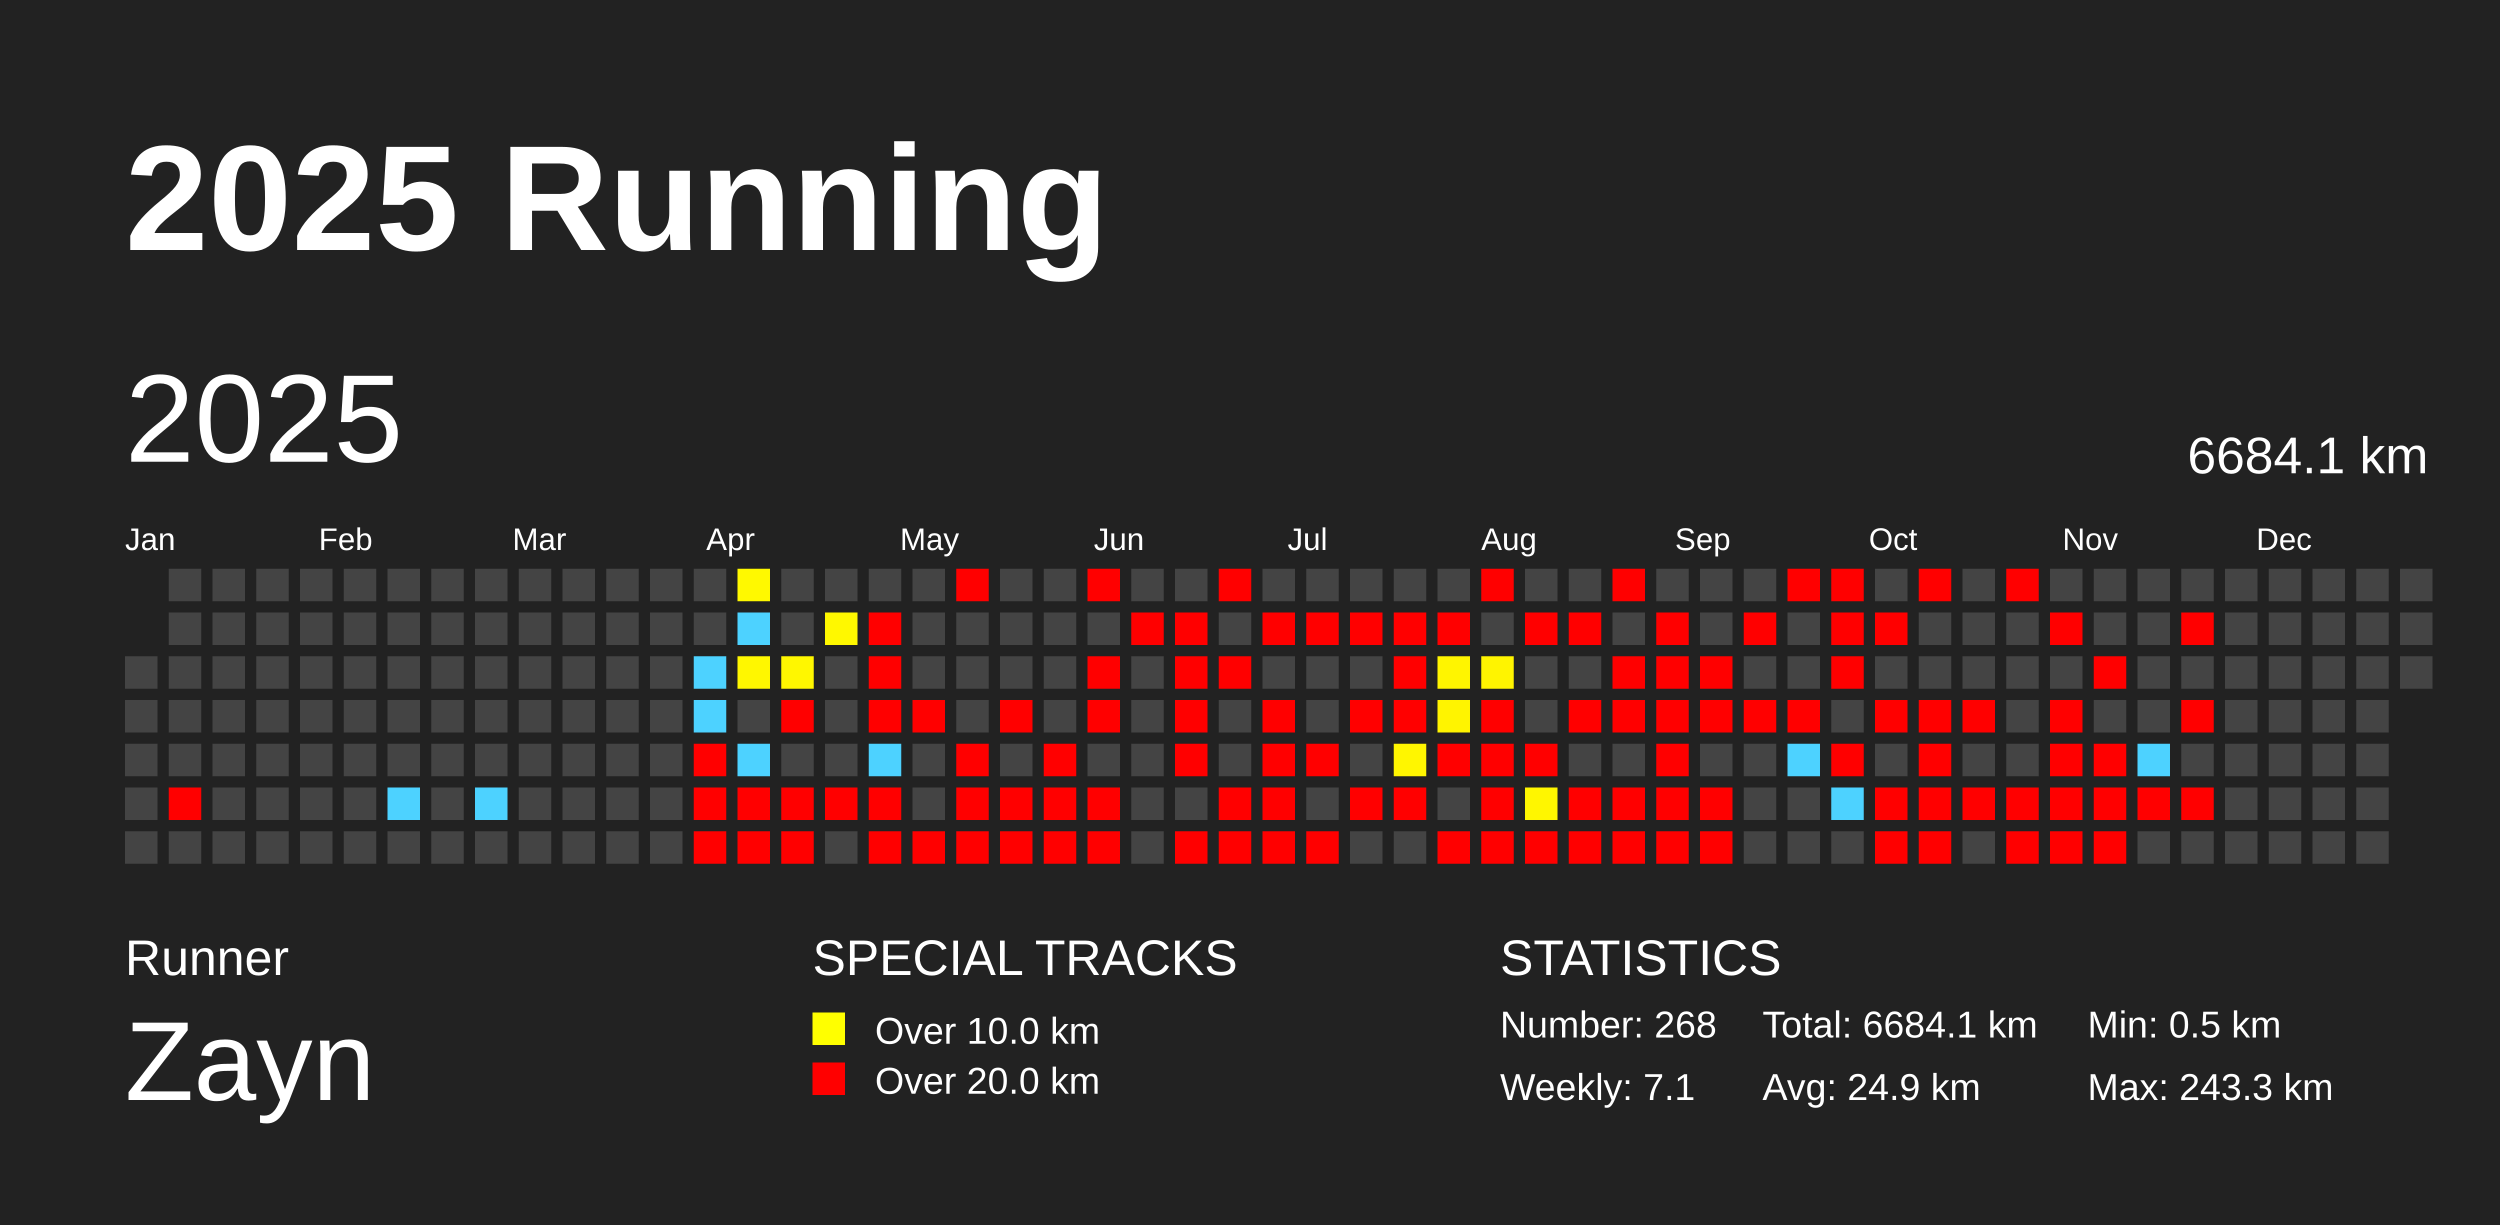
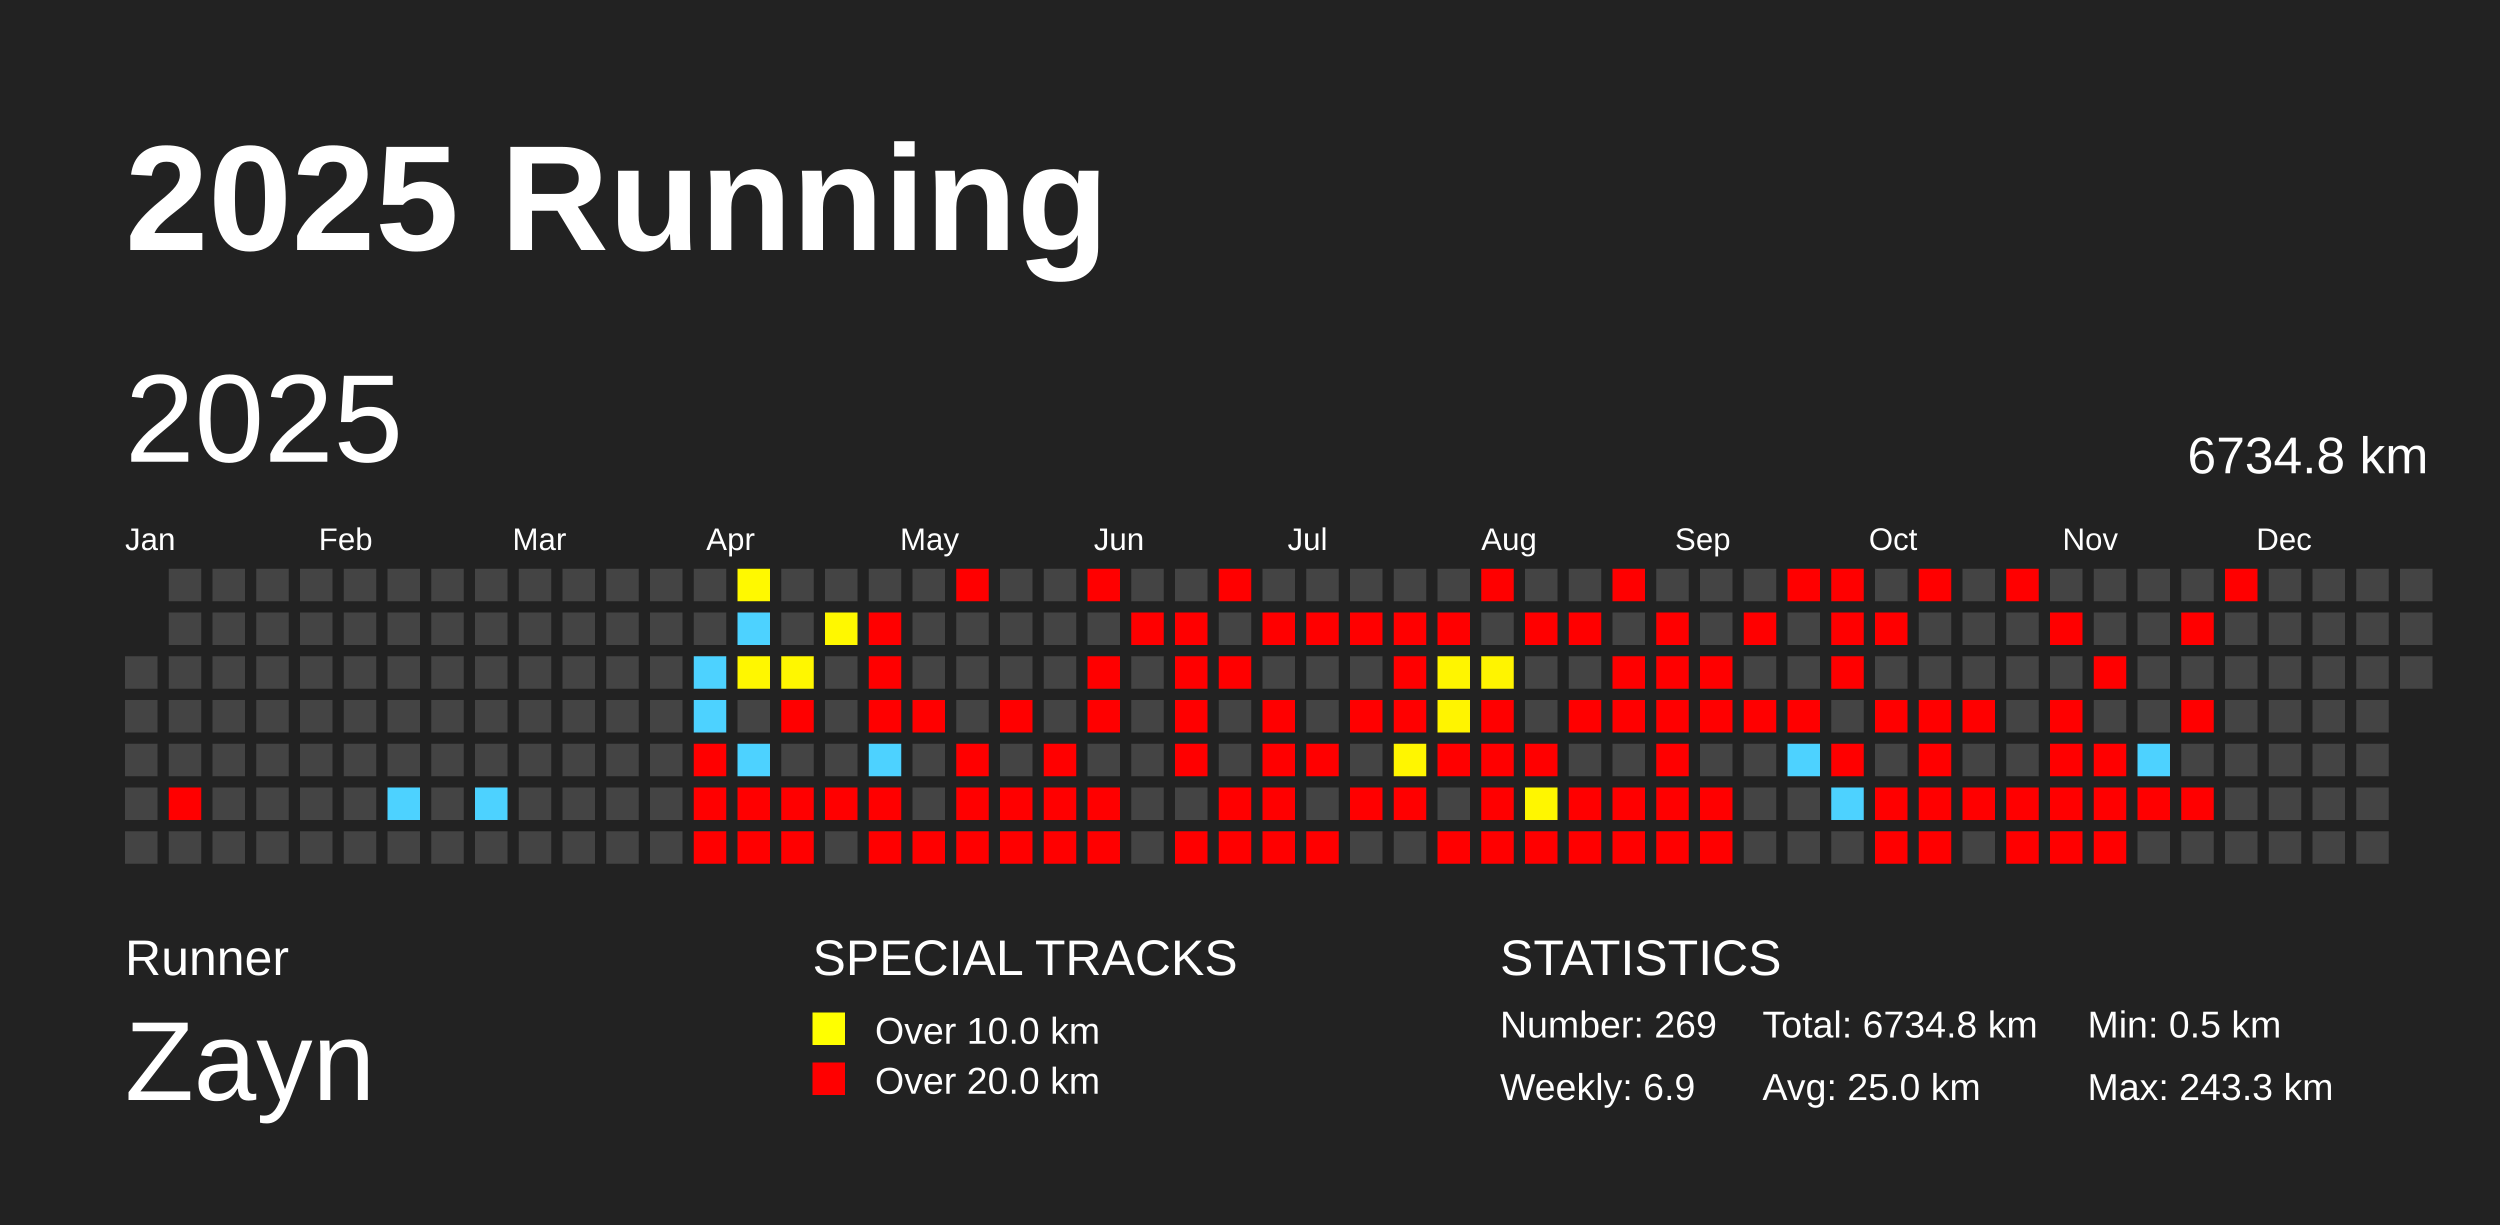
<svg xmlns="http://www.w3.org/2000/svg" baseProfile="full" height="98mm" version="1.1" viewBox="0,0,200,98" width="200mm">
  <defs />
  <rect fill="#222222" height="98" width="200" x="0" y="0" />
  <text fill="#FFFFFF" style="font-size:12px; font-family:Arial; font-weight:bold;" x="10" y="20">2025 Running</text>
  <text fill="#FFFFFF" style="font-size:4px; font-family:Arial" x="10" y="78">Runner</text>
  <text fill="#FFFFFF" style="font-size:9px; font-family:Arial" x="10" y="88">Zayn</text>
  <text fill="#FFFFFF" style="font-size:4px; font-family:Arial" x="65" y="78">SPECIAL TRACKS</text>
  <rect fill="yellow" height="2.6" width="2.6" x="65" y="81" />
  <text fill="#FFFFFF" style="font-size:3px; font-family:Arial" x="70" y="83.5">Over 10.0 km</text>
  <rect fill="red" height="2.6" width="2.6" x="65" y="85" />
  <text fill="#FFFFFF" style="font-size:3px; font-family:Arial" x="70" y="87.5">Over 20.0 km</text>
  <text fill="#FFFFFF" style="font-size:4px; font-family:Arial" x="120" y="78">STATISTICS</text>
-   <text fill="#FFFFFF" style="font-size:3px; font-family:Arial" x="120" y="83">Number: 268</text>
-   <text fill="#FFFFFF" style="font-size:3px; font-family:Arial" x="120" y="88">Weekly: 7.1</text>
-   <text fill="#FFFFFF" style="font-size:3px; font-family:Arial" x="141" y="83">Total: 6684.1 km</text>
-   <text fill="#FFFFFF" style="font-size:3px; font-family:Arial" x="141" y="88">Avg: 24.9 km</text>
+   <text fill="#FFFFFF" style="font-size:3px; font-family:Arial" x="120" y="83">Number: 269</text>
+   <text fill="#FFFFFF" style="font-size:3px; font-family:Arial" x="120" y="88">Weekly: 6.9</text>
+   <text fill="#FFFFFF" style="font-size:3px; font-family:Arial" x="141" y="83">Total: 6734.8 km</text>
+   <text fill="#FFFFFF" style="font-size:3px; font-family:Arial" x="141" y="88">Avg: 25.0 km</text>
  <text fill="#FFFFFF" style="font-size:3px; font-family:Arial" x="167" y="83">Min: 0.5 km</text>
  <text fill="#FFFFFF" style="font-size:3px; font-family:Arial" x="167" y="88">Max: 243.3 km</text>
  <text dominant-baseline="hanging" fill="#FFFFFF" style="font-size:10.0px; font-family:Arial;" x="10" y="30">2025</text>
-   <text dominant-baseline="hanging" fill="#FFFFFF" style="font-size:4.125px; font-family:Arial;" x="175" y="35">6684.1 km</text>
+   <text dominant-baseline="hanging" fill="#FFFFFF" style="font-size:4.125px; font-family:Arial;" x="175" y="35">6734.8 km</text>
  <text fill="#FFFFFF" style="font-size:2.5px; font-family:Arial" x="10.0" y="44">Jan</text>
  <text fill="#FFFFFF" style="font-size:2.5px; font-family:Arial" x="25.5" y="44">Feb</text>
  <text fill="#FFFFFF" style="font-size:2.5px; font-family:Arial" x="41.0" y="44">Mar</text>
  <text fill="#FFFFFF" style="font-size:2.5px; font-family:Arial" x="56.5" y="44">Apr</text>
  <text fill="#FFFFFF" style="font-size:2.5px; font-family:Arial" x="72.0" y="44">May</text>
  <text fill="#FFFFFF" style="font-size:2.5px; font-family:Arial" x="87.5" y="44">Jun</text>
  <text fill="#FFFFFF" style="font-size:2.5px; font-family:Arial" x="103.0" y="44">Jul</text>
  <text fill="#FFFFFF" style="font-size:2.5px; font-family:Arial" x="118.5" y="44">Aug</text>
  <text fill="#FFFFFF" style="font-size:2.5px; font-family:Arial" x="134.0" y="44">Sep</text>
  <text fill="#FFFFFF" style="font-size:2.5px; font-family:Arial" x="149.5" y="44">Oct</text>
  <text fill="#FFFFFF" style="font-size:2.5px; font-family:Arial" x="165.0" y="44">Nov</text>
  <text fill="#FFFFFF" style="font-size:2.5px; font-family:Arial" x="180.5" y="44">Dec</text>
  <rect fill="#444444" height="2.6" width="2.6" x="10.0" y="52.5" />
  <rect fill="#444444" height="2.6" width="2.6" x="10.0" y="56.0" />
  <rect fill="#444444" height="2.6" width="2.6" x="10.0" y="59.5" />
  <rect fill="#444444" height="2.6" width="2.6" x="10.0" y="63.0" />
  <rect fill="#444444" height="2.6" width="2.6" x="10.0" y="66.5" />
  <rect fill="#444444" height="2.6" width="2.6" x="13.5" y="45.5" />
  <rect fill="#444444" height="2.6" width="2.6" x="13.5" y="49.0" />
  <rect fill="#444444" height="2.6" width="2.6" x="13.5" y="52.5" />
  <rect fill="#444444" height="2.6" width="2.6" x="13.5" y="56.0" />
  <rect fill="#444444" height="2.6" width="2.6" x="13.5" y="59.5" />
  <rect fill="red" height="2.6" width="2.6" x="13.5" y="63.0" />
  <rect fill="#444444" height="2.6" width="2.6" x="13.5" y="66.5" />
  <rect fill="#444444" height="2.6" width="2.6" x="17.0" y="45.5" />
  <rect fill="#444444" height="2.6" width="2.6" x="17.0" y="49.0" />
  <rect fill="#444444" height="2.6" width="2.6" x="17.0" y="52.5" />
  <rect fill="#444444" height="2.6" width="2.6" x="17.0" y="56.0" />
  <rect fill="#444444" height="2.6" width="2.6" x="17.0" y="59.5" />
  <rect fill="#444444" height="2.6" width="2.6" x="17.0" y="63.0" />
  <rect fill="#444444" height="2.6" width="2.6" x="17.0" y="66.5" />
  <rect fill="#444444" height="2.6" width="2.6" x="20.5" y="45.5" />
  <rect fill="#444444" height="2.6" width="2.6" x="20.5" y="49.0" />
  <rect fill="#444444" height="2.6" width="2.6" x="20.5" y="52.5" />
  <rect fill="#444444" height="2.6" width="2.6" x="20.5" y="56.0" />
  <rect fill="#444444" height="2.6" width="2.6" x="20.5" y="59.5" />
  <rect fill="#444444" height="2.6" width="2.6" x="20.5" y="63.0" />
  <rect fill="#444444" height="2.6" width="2.6" x="20.5" y="66.5" />
  <rect fill="#444444" height="2.6" width="2.6" x="24.0" y="45.5" />
  <rect fill="#444444" height="2.6" width="2.6" x="24.0" y="49.0" />
  <rect fill="#444444" height="2.6" width="2.6" x="24.0" y="52.5" />
  <rect fill="#444444" height="2.6" width="2.6" x="24.0" y="56.0" />
  <rect fill="#444444" height="2.6" width="2.6" x="24.0" y="59.5" />
  <rect fill="#444444" height="2.6" width="2.6" x="24.0" y="63.0" />
  <rect fill="#444444" height="2.6" width="2.6" x="24.0" y="66.5" />
  <rect fill="#444444" height="2.6" width="2.6" x="27.5" y="45.5" />
  <rect fill="#444444" height="2.6" width="2.6" x="27.5" y="49.0" />
  <rect fill="#444444" height="2.6" width="2.6" x="27.5" y="52.5" />
  <rect fill="#444444" height="2.6" width="2.6" x="27.5" y="56.0" />
  <rect fill="#444444" height="2.6" width="2.6" x="27.5" y="59.5" />
  <rect fill="#444444" height="2.6" width="2.6" x="27.5" y="63.0" />
  <rect fill="#444444" height="2.6" width="2.6" x="27.5" y="66.5" />
  <rect fill="#444444" height="2.6" width="2.6" x="31.0" y="45.5" />
  <rect fill="#444444" height="2.6" width="2.6" x="31.0" y="49.0" />
  <rect fill="#444444" height="2.6" width="2.6" x="31.0" y="52.5" />
  <rect fill="#444444" height="2.6" width="2.6" x="31.0" y="56.0" />
  <rect fill="#444444" height="2.6" width="2.6" x="31.0" y="59.5" />
  <rect fill="#4dd2ff" height="2.6" width="2.6" x="31.0" y="63.0" />
  <rect fill="#444444" height="2.6" width="2.6" x="31.0" y="66.5" />
  <rect fill="#444444" height="2.6" width="2.6" x="34.5" y="45.5" />
  <rect fill="#444444" height="2.6" width="2.6" x="34.5" y="49.0" />
  <rect fill="#444444" height="2.6" width="2.6" x="34.5" y="52.5" />
  <rect fill="#444444" height="2.6" width="2.6" x="34.5" y="56.0" />
  <rect fill="#444444" height="2.6" width="2.6" x="34.5" y="59.5" />
  <rect fill="#444444" height="2.6" width="2.6" x="34.5" y="63.0" />
  <rect fill="#444444" height="2.6" width="2.6" x="34.5" y="66.5" />
  <rect fill="#444444" height="2.6" width="2.6" x="38.0" y="45.5" />
  <rect fill="#444444" height="2.6" width="2.6" x="38.0" y="49.0" />
  <rect fill="#444444" height="2.6" width="2.6" x="38.0" y="52.5" />
  <rect fill="#444444" height="2.6" width="2.6" x="38.0" y="56.0" />
  <rect fill="#444444" height="2.6" width="2.6" x="38.0" y="59.5" />
  <rect fill="#4dd2ff" height="2.6" width="2.6" x="38.0" y="63.0" />
  <rect fill="#444444" height="2.6" width="2.6" x="38.0" y="66.5" />
  <rect fill="#444444" height="2.6" width="2.6" x="41.5" y="45.5" />
  <rect fill="#444444" height="2.6" width="2.6" x="41.5" y="49.0" />
  <rect fill="#444444" height="2.6" width="2.6" x="41.5" y="52.5" />
  <rect fill="#444444" height="2.6" width="2.6" x="41.5" y="56.0" />
  <rect fill="#444444" height="2.6" width="2.6" x="41.5" y="59.5" />
  <rect fill="#444444" height="2.6" width="2.6" x="41.5" y="63.0" />
  <rect fill="#444444" height="2.6" width="2.6" x="41.5" y="66.5" />
  <rect fill="#444444" height="2.6" width="2.6" x="45.0" y="45.5" />
  <rect fill="#444444" height="2.6" width="2.6" x="45.0" y="49.0" />
  <rect fill="#444444" height="2.6" width="2.6" x="45.0" y="52.5" />
  <rect fill="#444444" height="2.6" width="2.6" x="45.0" y="56.0" />
  <rect fill="#444444" height="2.6" width="2.6" x="45.0" y="59.5" />
  <rect fill="#444444" height="2.6" width="2.6" x="45.0" y="63.0" />
  <rect fill="#444444" height="2.6" width="2.6" x="45.0" y="66.5" />
  <rect fill="#444444" height="2.6" width="2.6" x="48.5" y="45.5" />
  <rect fill="#444444" height="2.6" width="2.6" x="48.5" y="49.0" />
  <rect fill="#444444" height="2.6" width="2.6" x="48.5" y="52.5" />
  <rect fill="#444444" height="2.6" width="2.6" x="48.5" y="56.0" />
  <rect fill="#444444" height="2.6" width="2.6" x="48.5" y="59.5" />
  <rect fill="#444444" height="2.6" width="2.6" x="48.5" y="63.0" />
  <rect fill="#444444" height="2.6" width="2.6" x="48.5" y="66.5" />
  <rect fill="#444444" height="2.6" width="2.6" x="52.0" y="45.5" />
  <rect fill="#444444" height="2.6" width="2.6" x="52.0" y="49.0" />
  <rect fill="#444444" height="2.6" width="2.6" x="52.0" y="52.5" />
  <rect fill="#444444" height="2.6" width="2.6" x="52.0" y="56.0" />
  <rect fill="#444444" height="2.6" width="2.6" x="52.0" y="59.5" />
  <rect fill="#444444" height="2.6" width="2.6" x="52.0" y="63.0" />
  <rect fill="#444444" height="2.6" width="2.6" x="52.0" y="66.5" />
  <rect fill="#444444" height="2.6" width="2.6" x="55.5" y="45.5" />
  <rect fill="#444444" height="2.6" width="2.6" x="55.5" y="49.0" />
  <rect fill="#4dd2ff" height="2.6" width="2.6" x="55.5" y="52.5" />
  <rect fill="#4dd2ff" height="2.6" width="2.6" x="55.5" y="56.0" />
  <rect fill="red" height="2.6" width="2.6" x="55.5" y="59.5" />
  <rect fill="red" height="2.6" width="2.6" x="55.5" y="63.0" />
  <rect fill="red" height="2.6" width="2.6" x="55.5" y="66.5" />
  <rect fill="#fff900" height="2.6" width="2.6" x="59.0" y="45.5" />
  <rect fill="#4dd2ff" height="2.6" width="2.6" x="59.0" y="49.0" />
  <rect fill="#fff700" height="2.6" width="2.6" x="59.0" y="52.5" />
  <rect fill="#444444" height="2.6" width="2.6" x="59.0" y="56.0" />
  <rect fill="#4dd2ff" height="2.6" width="2.6" x="59.0" y="59.5" />
  <rect fill="red" height="2.6" width="2.6" x="59.0" y="63.0" />
  <rect fill="red" height="2.6" width="2.6" x="59.0" y="66.5" />
  <rect fill="#444444" height="2.6" width="2.6" x="62.5" y="45.5" />
  <rect fill="#444444" height="2.6" width="2.6" x="62.5" y="49.0" />
  <rect fill="#fff700" height="2.6" width="2.6" x="62.5" y="52.5" />
  <rect fill="red" height="2.6" width="2.6" x="62.5" y="56.0" />
  <rect fill="#444444" height="2.6" width="2.6" x="62.5" y="59.5" />
  <rect fill="red" height="2.6" width="2.6" x="62.5" y="63.0" />
  <rect fill="red" height="2.6" width="2.6" x="62.5" y="66.5" />
  <rect fill="#444444" height="2.6" width="2.6" x="66.0" y="45.5" />
  <rect fill="#fff800" height="2.6" width="2.6" x="66.0" y="49.0" />
  <rect fill="#444444" height="2.6" width="2.6" x="66.0" y="52.5" />
  <rect fill="#444444" height="2.6" width="2.6" x="66.0" y="56.0" />
  <rect fill="#444444" height="2.6" width="2.6" x="66.0" y="59.5" />
  <rect fill="red" height="2.6" width="2.6" x="66.0" y="63.0" />
  <rect fill="#444444" height="2.6" width="2.6" x="66.0" y="66.5" />
  <rect fill="#444444" height="2.6" width="2.6" x="69.5" y="45.5" />
  <rect fill="red" height="2.6" width="2.6" x="69.5" y="49.0" />
  <rect fill="red" height="2.6" width="2.6" x="69.5" y="52.5" />
  <rect fill="red" height="2.6" width="2.6" x="69.5" y="56.0" />
  <rect fill="#4dd2ff" height="2.6" width="2.6" x="69.5" y="59.5" />
  <rect fill="red" height="2.6" width="2.6" x="69.5" y="63.0" />
  <rect fill="red" height="2.6" width="2.6" x="69.5" y="66.5" />
  <rect fill="#444444" height="2.6" width="2.6" x="73.0" y="45.5" />
  <rect fill="#444444" height="2.6" width="2.6" x="73.0" y="49.0" />
  <rect fill="#444444" height="2.6" width="2.6" x="73.0" y="52.5" />
  <rect fill="red" height="2.6" width="2.6" x="73.0" y="56.0" />
  <rect fill="#444444" height="2.6" width="2.6" x="73.0" y="59.5" />
  <rect fill="#444444" height="2.6" width="2.6" x="73.0" y="63.0" />
  <rect fill="red" height="2.6" width="2.6" x="73.0" y="66.5" />
  <rect fill="red" height="2.6" width="2.6" x="76.5" y="45.5" />
  <rect fill="#444444" height="2.6" width="2.6" x="76.5" y="49.0" />
  <rect fill="#444444" height="2.6" width="2.6" x="76.5" y="52.5" />
  <rect fill="#444444" height="2.6" width="2.6" x="76.5" y="56.0" />
  <rect fill="red" height="2.6" width="2.6" x="76.5" y="59.5" />
  <rect fill="red" height="2.6" width="2.6" x="76.5" y="63.0" />
  <rect fill="red" height="2.6" width="2.6" x="76.5" y="66.5" />
  <rect fill="#444444" height="2.6" width="2.6" x="80.0" y="45.5" />
  <rect fill="#444444" height="2.6" width="2.6" x="80.0" y="49.0" />
  <rect fill="#444444" height="2.6" width="2.6" x="80.0" y="52.5" />
  <rect fill="red" height="2.6" width="2.6" x="80.0" y="56.0" />
  <rect fill="#444444" height="2.6" width="2.6" x="80.0" y="59.5" />
  <rect fill="red" height="2.6" width="2.6" x="80.0" y="63.0" />
  <rect fill="red" height="2.6" width="2.6" x="80.0" y="66.5" />
  <rect fill="#444444" height="2.6" width="2.6" x="83.5" y="45.5" />
  <rect fill="#444444" height="2.6" width="2.6" x="83.5" y="49.0" />
  <rect fill="#444444" height="2.6" width="2.6" x="83.5" y="52.5" />
  <rect fill="#444444" height="2.6" width="2.6" x="83.5" y="56.0" />
  <rect fill="red" height="2.6" width="2.6" x="83.5" y="59.5" />
  <rect fill="red" height="2.6" width="2.6" x="83.5" y="63.0" />
  <rect fill="red" height="2.6" width="2.6" x="83.5" y="66.5" />
  <rect fill="red" height="2.6" width="2.6" x="87.0" y="45.5" />
  <rect fill="#444444" height="2.6" width="2.6" x="87.0" y="49.0" />
  <rect fill="red" height="2.6" width="2.6" x="87.0" y="52.5" />
  <rect fill="red" height="2.6" width="2.6" x="87.0" y="56.0" />
  <rect fill="#444444" height="2.6" width="2.6" x="87.0" y="59.5" />
  <rect fill="red" height="2.6" width="2.6" x="87.0" y="63.0" />
  <rect fill="red" height="2.6" width="2.6" x="87.0" y="66.5" />
  <rect fill="#444444" height="2.6" width="2.6" x="90.5" y="45.5" />
  <rect fill="red" height="2.6" width="2.6" x="90.5" y="49.0" />
  <rect fill="#444444" height="2.6" width="2.6" x="90.5" y="52.5" />
  <rect fill="#444444" height="2.6" width="2.6" x="90.5" y="56.0" />
  <rect fill="#444444" height="2.6" width="2.6" x="90.5" y="59.5" />
  <rect fill="#444444" height="2.6" width="2.6" x="90.5" y="63.0" />
  <rect fill="#444444" height="2.6" width="2.6" x="90.5" y="66.5" />
  <rect fill="#444444" height="2.6" width="2.6" x="94.0" y="45.5" />
  <rect fill="red" height="2.6" width="2.6" x="94.0" y="49.0" />
  <rect fill="red" height="2.6" width="2.6" x="94.0" y="52.5" />
  <rect fill="red" height="2.6" width="2.6" x="94.0" y="56.0" />
  <rect fill="red" height="2.6" width="2.6" x="94.0" y="59.5" />
  <rect fill="#444444" height="2.6" width="2.6" x="94.0" y="63.0" />
  <rect fill="red" height="2.6" width="2.6" x="94.0" y="66.5" />
  <rect fill="red" height="2.6" width="2.6" x="97.5" y="45.5" />
  <rect fill="#444444" height="2.6" width="2.6" x="97.5" y="49.0" />
  <rect fill="red" height="2.6" width="2.6" x="97.5" y="52.5" />
  <rect fill="#444444" height="2.6" width="2.6" x="97.5" y="56.0" />
  <rect fill="#444444" height="2.6" width="2.6" x="97.5" y="59.5" />
  <rect fill="red" height="2.6" width="2.6" x="97.5" y="63.0" />
  <rect fill="red" height="2.6" width="2.6" x="97.5" y="66.5" />
  <rect fill="#444444" height="2.6" width="2.6" x="101.0" y="45.5" />
  <rect fill="red" height="2.6" width="2.6" x="101.0" y="49.0" />
  <rect fill="#444444" height="2.6" width="2.6" x="101.0" y="52.5" />
  <rect fill="red" height="2.6" width="2.6" x="101.0" y="56.0" />
  <rect fill="red" height="2.6" width="2.6" x="101.0" y="59.5" />
  <rect fill="red" height="2.6" width="2.6" x="101.0" y="63.0" />
  <rect fill="red" height="2.6" width="2.6" x="101.0" y="66.5" />
  <rect fill="#444444" height="2.6" width="2.6" x="104.5" y="45.5" />
  <rect fill="red" height="2.6" width="2.6" x="104.5" y="49.0" />
  <rect fill="#444444" height="2.6" width="2.6" x="104.5" y="52.5" />
  <rect fill="#444444" height="2.6" width="2.6" x="104.5" y="56.0" />
  <rect fill="red" height="2.6" width="2.6" x="104.5" y="59.5" />
  <rect fill="#444444" height="2.6" width="2.6" x="104.5" y="63.0" />
  <rect fill="red" height="2.6" width="2.6" x="104.5" y="66.5" />
  <rect fill="#444444" height="2.6" width="2.6" x="108.0" y="45.5" />
  <rect fill="red" height="2.6" width="2.6" x="108.0" y="49.0" />
  <rect fill="#444444" height="2.6" width="2.6" x="108.0" y="52.5" />
  <rect fill="red" height="2.6" width="2.6" x="108.0" y="56.0" />
  <rect fill="#444444" height="2.6" width="2.6" x="108.0" y="59.5" />
  <rect fill="red" height="2.6" width="2.6" x="108.0" y="63.0" />
  <rect fill="#444444" height="2.6" width="2.6" x="108.0" y="66.5" />
  <rect fill="#444444" height="2.6" width="2.6" x="111.5" y="45.5" />
  <rect fill="red" height="2.6" width="2.6" x="111.5" y="49.0" />
  <rect fill="red" height="2.6" width="2.6" x="111.5" y="52.5" />
  <rect fill="red" height="2.6" width="2.6" x="111.5" y="56.0" />
  <rect fill="#fff600" height="2.6" width="2.6" x="111.5" y="59.5" />
  <rect fill="red" height="2.6" width="2.6" x="111.5" y="63.0" />
  <rect fill="#444444" height="2.6" width="2.6" x="111.5" y="66.5" />
  <rect fill="#444444" height="2.6" width="2.6" x="115.0" y="45.5" />
  <rect fill="red" height="2.6" width="2.6" x="115.0" y="49.0" />
  <rect fill="#fff500" height="2.6" width="2.6" x="115.0" y="52.5" />
  <rect fill="#fff400" height="2.6" width="2.6" x="115.0" y="56.0" />
  <rect fill="red" height="2.6" width="2.6" x="115.0" y="59.5" />
  <rect fill="#444444" height="2.6" width="2.6" x="115.0" y="63.0" />
  <rect fill="red" height="2.6" width="2.6" x="115.0" y="66.5" />
  <rect fill="red" height="2.6" width="2.6" x="118.5" y="45.5" />
  <rect fill="#444444" height="2.6" width="2.6" x="118.5" y="49.0" />
  <rect fill="#fff400" height="2.6" width="2.6" x="118.5" y="52.5" />
  <rect fill="red" height="2.6" width="2.6" x="118.5" y="56.0" />
  <rect fill="red" height="2.6" width="2.6" x="118.5" y="59.5" />
  <rect fill="red" height="2.6" width="2.6" x="118.5" y="63.0" />
  <rect fill="red" height="2.6" width="2.6" x="118.5" y="66.5" />
  <rect fill="#444444" height="2.6" width="2.6" x="122.0" y="45.5" />
  <rect fill="red" height="2.6" width="2.6" x="122.0" y="49.0" />
  <rect fill="#444444" height="2.6" width="2.6" x="122.0" y="52.5" />
  <rect fill="#444444" height="2.6" width="2.6" x="122.0" y="56.0" />
  <rect fill="red" height="2.6" width="2.6" x="122.0" y="59.5" />
  <rect fill="#fff600" height="2.6" width="2.6" x="122.0" y="63.0" />
  <rect fill="red" height="2.6" width="2.6" x="122.0" y="66.5" />
  <rect fill="#444444" height="2.6" width="2.6" x="125.5" y="45.5" />
  <rect fill="red" height="2.6" width="2.6" x="125.5" y="49.0" />
  <rect fill="#444444" height="2.6" width="2.6" x="125.5" y="52.5" />
  <rect fill="red" height="2.6" width="2.6" x="125.5" y="56.0" />
  <rect fill="#444444" height="2.6" width="2.6" x="125.5" y="59.5" />
  <rect fill="red" height="2.6" width="2.6" x="125.5" y="63.0" />
  <rect fill="red" height="2.6" width="2.6" x="125.5" y="66.5" />
  <rect fill="red" height="2.6" width="2.6" x="129.0" y="45.5" />
  <rect fill="#444444" height="2.6" width="2.6" x="129.0" y="49.0" />
  <rect fill="red" height="2.6" width="2.6" x="129.0" y="52.5" />
  <rect fill="red" height="2.6" width="2.6" x="129.0" y="56.0" />
  <rect fill="#444444" height="2.6" width="2.6" x="129.0" y="59.5" />
  <rect fill="red" height="2.6" width="2.6" x="129.0" y="63.0" />
  <rect fill="red" height="2.6" width="2.6" x="129.0" y="66.5" />
  <rect fill="#444444" height="2.6" width="2.6" x="132.5" y="45.5" />
  <rect fill="red" height="2.6" width="2.6" x="132.5" y="49.0" />
  <rect fill="red" height="2.6" width="2.6" x="132.5" y="52.5" />
  <rect fill="red" height="2.6" width="2.6" x="132.5" y="56.0" />
  <rect fill="red" height="2.6" width="2.6" x="132.5" y="59.5" />
  <rect fill="red" height="2.6" width="2.6" x="132.5" y="63.0" />
  <rect fill="red" height="2.6" width="2.6" x="132.5" y="66.5" />
  <rect fill="#444444" height="2.6" width="2.6" x="136.0" y="45.5" />
  <rect fill="#444444" height="2.6" width="2.6" x="136.0" y="49.0" />
  <rect fill="red" height="2.6" width="2.6" x="136.0" y="52.5" />
  <rect fill="red" height="2.6" width="2.6" x="136.0" y="56.0" />
  <rect fill="#444444" height="2.6" width="2.6" x="136.0" y="59.5" />
  <rect fill="red" height="2.6" width="2.6" x="136.0" y="63.0" />
  <rect fill="red" height="2.6" width="2.6" x="136.0" y="66.5" />
  <rect fill="#444444" height="2.6" width="2.6" x="139.5" y="45.5" />
  <rect fill="red" height="2.6" width="2.6" x="139.5" y="49.0" />
  <rect fill="#444444" height="2.6" width="2.6" x="139.5" y="52.5" />
  <rect fill="red" height="2.6" width="2.6" x="139.5" y="56.0" />
  <rect fill="#444444" height="2.6" width="2.6" x="139.5" y="59.5" />
  <rect fill="#444444" height="2.6" width="2.6" x="139.5" y="63.0" />
  <rect fill="#444444" height="2.6" width="2.6" x="139.5" y="66.5" />
  <rect fill="red" height="2.6" width="2.6" x="143.0" y="45.5" />
  <rect fill="#444444" height="2.6" width="2.6" x="143.0" y="49.0" />
  <rect fill="#444444" height="2.6" width="2.6" x="143.0" y="52.5" />
  <rect fill="red" height="2.6" width="2.6" x="143.0" y="56.0" />
  <rect fill="#4dd2ff" height="2.6" width="2.6" x="143.0" y="59.5" />
  <rect fill="#444444" height="2.6" width="2.6" x="143.0" y="63.0" />
  <rect fill="#444444" height="2.6" width="2.6" x="143.0" y="66.5" />
  <rect fill="red" height="2.6" width="2.6" x="146.5" y="45.5" />
  <rect fill="red" height="2.6" width="2.6" x="146.5" y="49.0" />
  <rect fill="red" height="2.6" width="2.6" x="146.5" y="52.5" />
  <rect fill="#444444" height="2.6" width="2.6" x="146.5" y="56.0" />
  <rect fill="red" height="2.6" width="2.6" x="146.5" y="59.5" />
  <rect fill="#4dd2ff" height="2.6" width="2.6" x="146.5" y="63.0" />
  <rect fill="#444444" height="2.6" width="2.6" x="146.5" y="66.5" />
  <rect fill="#444444" height="2.6" width="2.6" x="150.0" y="45.5" />
  <rect fill="red" height="2.6" width="2.6" x="150.0" y="49.0" />
  <rect fill="#444444" height="2.6" width="2.6" x="150.0" y="52.5" />
  <rect fill="red" height="2.6" width="2.6" x="150.0" y="56.0" />
  <rect fill="#444444" height="2.6" width="2.6" x="150.0" y="59.5" />
  <rect fill="red" height="2.6" width="2.6" x="150.0" y="63.0" />
  <rect fill="red" height="2.6" width="2.6" x="150.0" y="66.5" />
  <rect fill="red" height="2.6" width="2.6" x="153.5" y="45.5" />
  <rect fill="#444444" height="2.6" width="2.6" x="153.5" y="49.0" />
  <rect fill="#444444" height="2.6" width="2.6" x="153.5" y="52.5" />
  <rect fill="red" height="2.6" width="2.6" x="153.5" y="56.0" />
  <rect fill="red" height="2.6" width="2.6" x="153.5" y="59.5" />
  <rect fill="red" height="2.6" width="2.6" x="153.5" y="63.0" />
  <rect fill="red" height="2.6" width="2.6" x="153.5" y="66.5" />
  <rect fill="#444444" height="2.6" width="2.6" x="157.0" y="45.5" />
  <rect fill="#444444" height="2.6" width="2.6" x="157.0" y="49.0" />
  <rect fill="#444444" height="2.6" width="2.6" x="157.0" y="52.5" />
  <rect fill="red" height="2.6" width="2.6" x="157.0" y="56.0" />
  <rect fill="#444444" height="2.6" width="2.6" x="157.0" y="59.5" />
  <rect fill="red" height="2.6" width="2.6" x="157.0" y="63.0" />
  <rect fill="#444444" height="2.6" width="2.6" x="157.0" y="66.5" />
  <rect fill="red" height="2.6" width="2.6" x="160.5" y="45.5" />
  <rect fill="#444444" height="2.6" width="2.6" x="160.5" y="49.0" />
  <rect fill="#444444" height="2.6" width="2.6" x="160.5" y="52.5" />
  <rect fill="#444444" height="2.6" width="2.6" x="160.5" y="56.0" />
  <rect fill="#444444" height="2.6" width="2.6" x="160.5" y="59.5" />
  <rect fill="red" height="2.6" width="2.6" x="160.5" y="63.0" />
  <rect fill="red" height="2.6" width="2.6" x="160.5" y="66.5" />
  <rect fill="#444444" height="2.6" width="2.6" x="164.0" y="45.5" />
  <rect fill="red" height="2.6" width="2.6" x="164.0" y="49.0" />
  <rect fill="#444444" height="2.6" width="2.6" x="164.0" y="52.5" />
  <rect fill="red" height="2.6" width="2.6" x="164.0" y="56.0" />
  <rect fill="red" height="2.6" width="2.6" x="164.0" y="59.5" />
  <rect fill="red" height="2.6" width="2.6" x="164.0" y="63.0" />
  <rect fill="red" height="2.6" width="2.6" x="164.0" y="66.5" />
  <rect fill="#444444" height="2.6" width="2.6" x="167.5" y="45.5" />
  <rect fill="#444444" height="2.6" width="2.6" x="167.5" y="49.0" />
  <rect fill="red" height="2.6" width="2.6" x="167.5" y="52.5" />
  <rect fill="#444444" height="2.6" width="2.6" x="167.5" y="56.0" />
  <rect fill="red" height="2.6" width="2.6" x="167.5" y="59.5" />
  <rect fill="red" height="2.6" width="2.6" x="167.5" y="63.0" />
  <rect fill="red" height="2.6" width="2.6" x="167.5" y="66.5" />
  <rect fill="#444444" height="2.6" width="2.6" x="171.0" y="45.5" />
  <rect fill="#444444" height="2.6" width="2.6" x="171.0" y="49.0" />
  <rect fill="#444444" height="2.6" width="2.6" x="171.0" y="52.5" />
  <rect fill="#444444" height="2.6" width="2.6" x="171.0" y="56.0" />
  <rect fill="#4dd2ff" height="2.6" width="2.6" x="171.0" y="59.5" />
  <rect fill="red" height="2.6" width="2.6" x="171.0" y="63.0" />
  <rect fill="#444444" height="2.6" width="2.6" x="171.0" y="66.5" />
  <rect fill="#444444" height="2.6" width="2.6" x="174.5" y="45.5" />
  <rect fill="red" height="2.6" width="2.6" x="174.5" y="49.0" />
  <rect fill="#444444" height="2.6" width="2.6" x="174.5" y="52.5" />
  <rect fill="red" height="2.6" width="2.6" x="174.5" y="56.0" />
  <rect fill="#444444" height="2.6" width="2.6" x="174.5" y="59.5" />
  <rect fill="red" height="2.6" width="2.6" x="174.5" y="63.0" />
  <rect fill="#444444" height="2.6" width="2.6" x="174.5" y="66.5" />
-   <rect fill="#444444" height="2.6" width="2.6" x="178.0" y="45.5" />
+   <rect fill="red" height="2.6" width="2.6" x="178.0" y="45.5" />
  <rect fill="#444444" height="2.6" width="2.6" x="178.0" y="49.0" />
  <rect fill="#444444" height="2.6" width="2.6" x="178.0" y="52.5" />
  <rect fill="#444444" height="2.6" width="2.6" x="178.0" y="56.0" />
  <rect fill="#444444" height="2.6" width="2.6" x="178.0" y="59.5" />
  <rect fill="#444444" height="2.6" width="2.6" x="178.0" y="63.0" />
  <rect fill="#444444" height="2.6" width="2.6" x="178.0" y="66.5" />
  <rect fill="#444444" height="2.6" width="2.6" x="181.5" y="45.5" />
  <rect fill="#444444" height="2.6" width="2.6" x="181.5" y="49.0" />
  <rect fill="#444444" height="2.6" width="2.6" x="181.5" y="52.5" />
  <rect fill="#444444" height="2.6" width="2.6" x="181.5" y="56.0" />
  <rect fill="#444444" height="2.6" width="2.6" x="181.5" y="59.5" />
  <rect fill="#444444" height="2.6" width="2.6" x="181.5" y="63.0" />
  <rect fill="#444444" height="2.6" width="2.6" x="181.5" y="66.5" />
  <rect fill="#444444" height="2.6" width="2.6" x="185.0" y="45.5" />
  <rect fill="#444444" height="2.6" width="2.6" x="185.0" y="49.0" />
  <rect fill="#444444" height="2.6" width="2.6" x="185.0" y="52.5" />
  <rect fill="#444444" height="2.6" width="2.6" x="185.0" y="56.0" />
  <rect fill="#444444" height="2.6" width="2.6" x="185.0" y="59.5" />
  <rect fill="#444444" height="2.6" width="2.6" x="185.0" y="63.0" />
  <rect fill="#444444" height="2.6" width="2.6" x="185.0" y="66.5" />
  <rect fill="#444444" height="2.6" width="2.6" x="188.5" y="45.5" />
  <rect fill="#444444" height="2.6" width="2.6" x="188.5" y="49.0" />
  <rect fill="#444444" height="2.6" width="2.6" x="188.5" y="52.5" />
  <rect fill="#444444" height="2.6" width="2.6" x="188.5" y="56.0" />
  <rect fill="#444444" height="2.6" width="2.6" x="188.5" y="59.5" />
  <rect fill="#444444" height="2.6" width="2.6" x="188.5" y="63.0" />
  <rect fill="#444444" height="2.6" width="2.6" x="188.5" y="66.5" />
  <rect fill="#444444" height="2.6" width="2.6" x="192.0" y="45.5" />
  <rect fill="#444444" height="2.6" width="2.6" x="192.0" y="49.0" />
  <rect fill="#444444" height="2.6" width="2.6" x="192.0" y="52.5" />
</svg>
